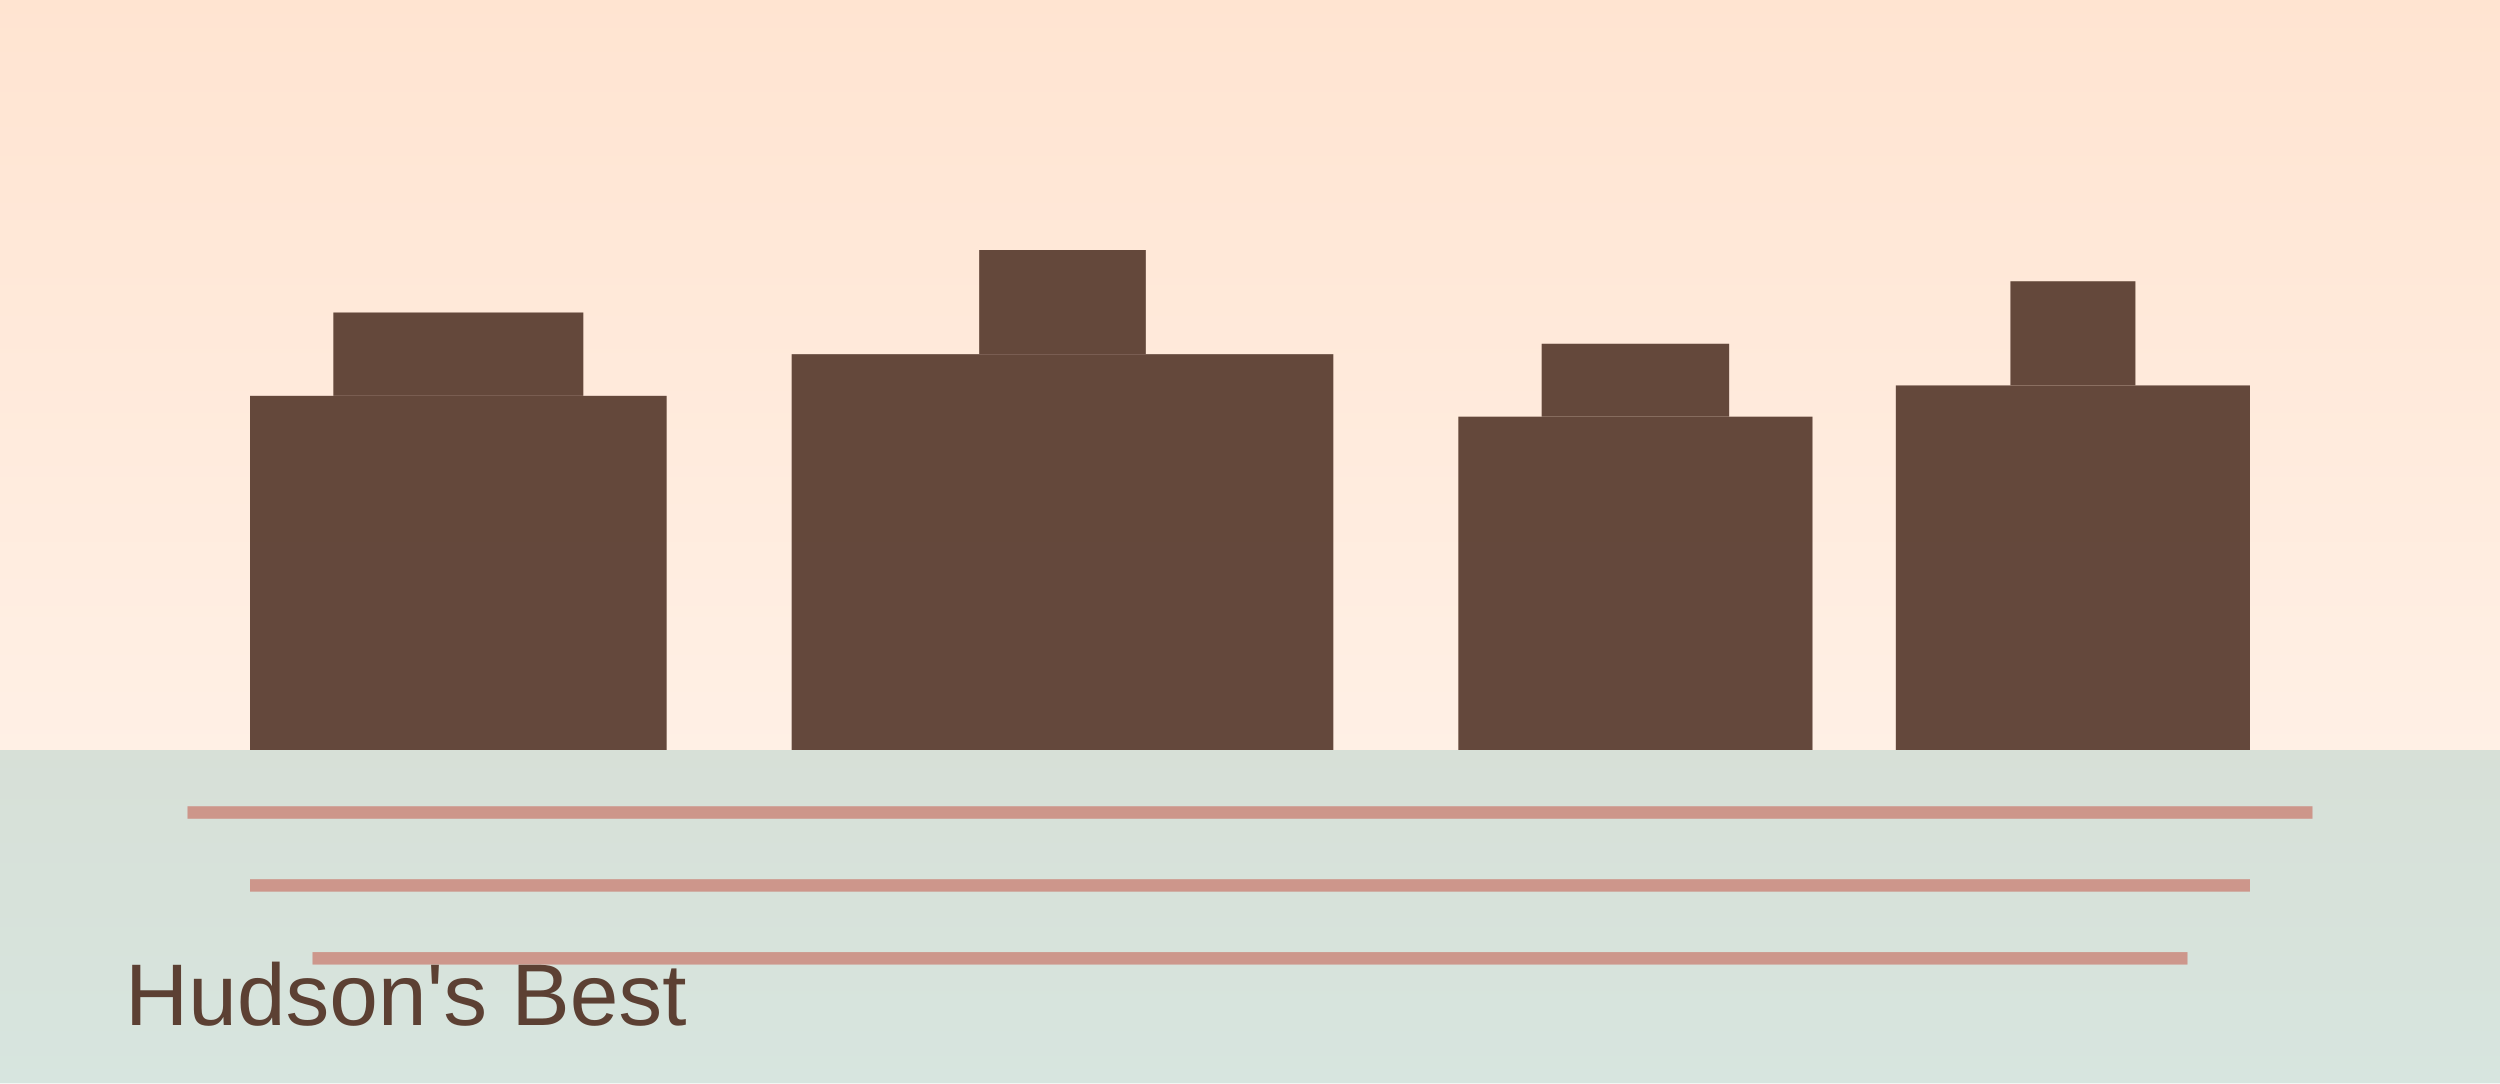
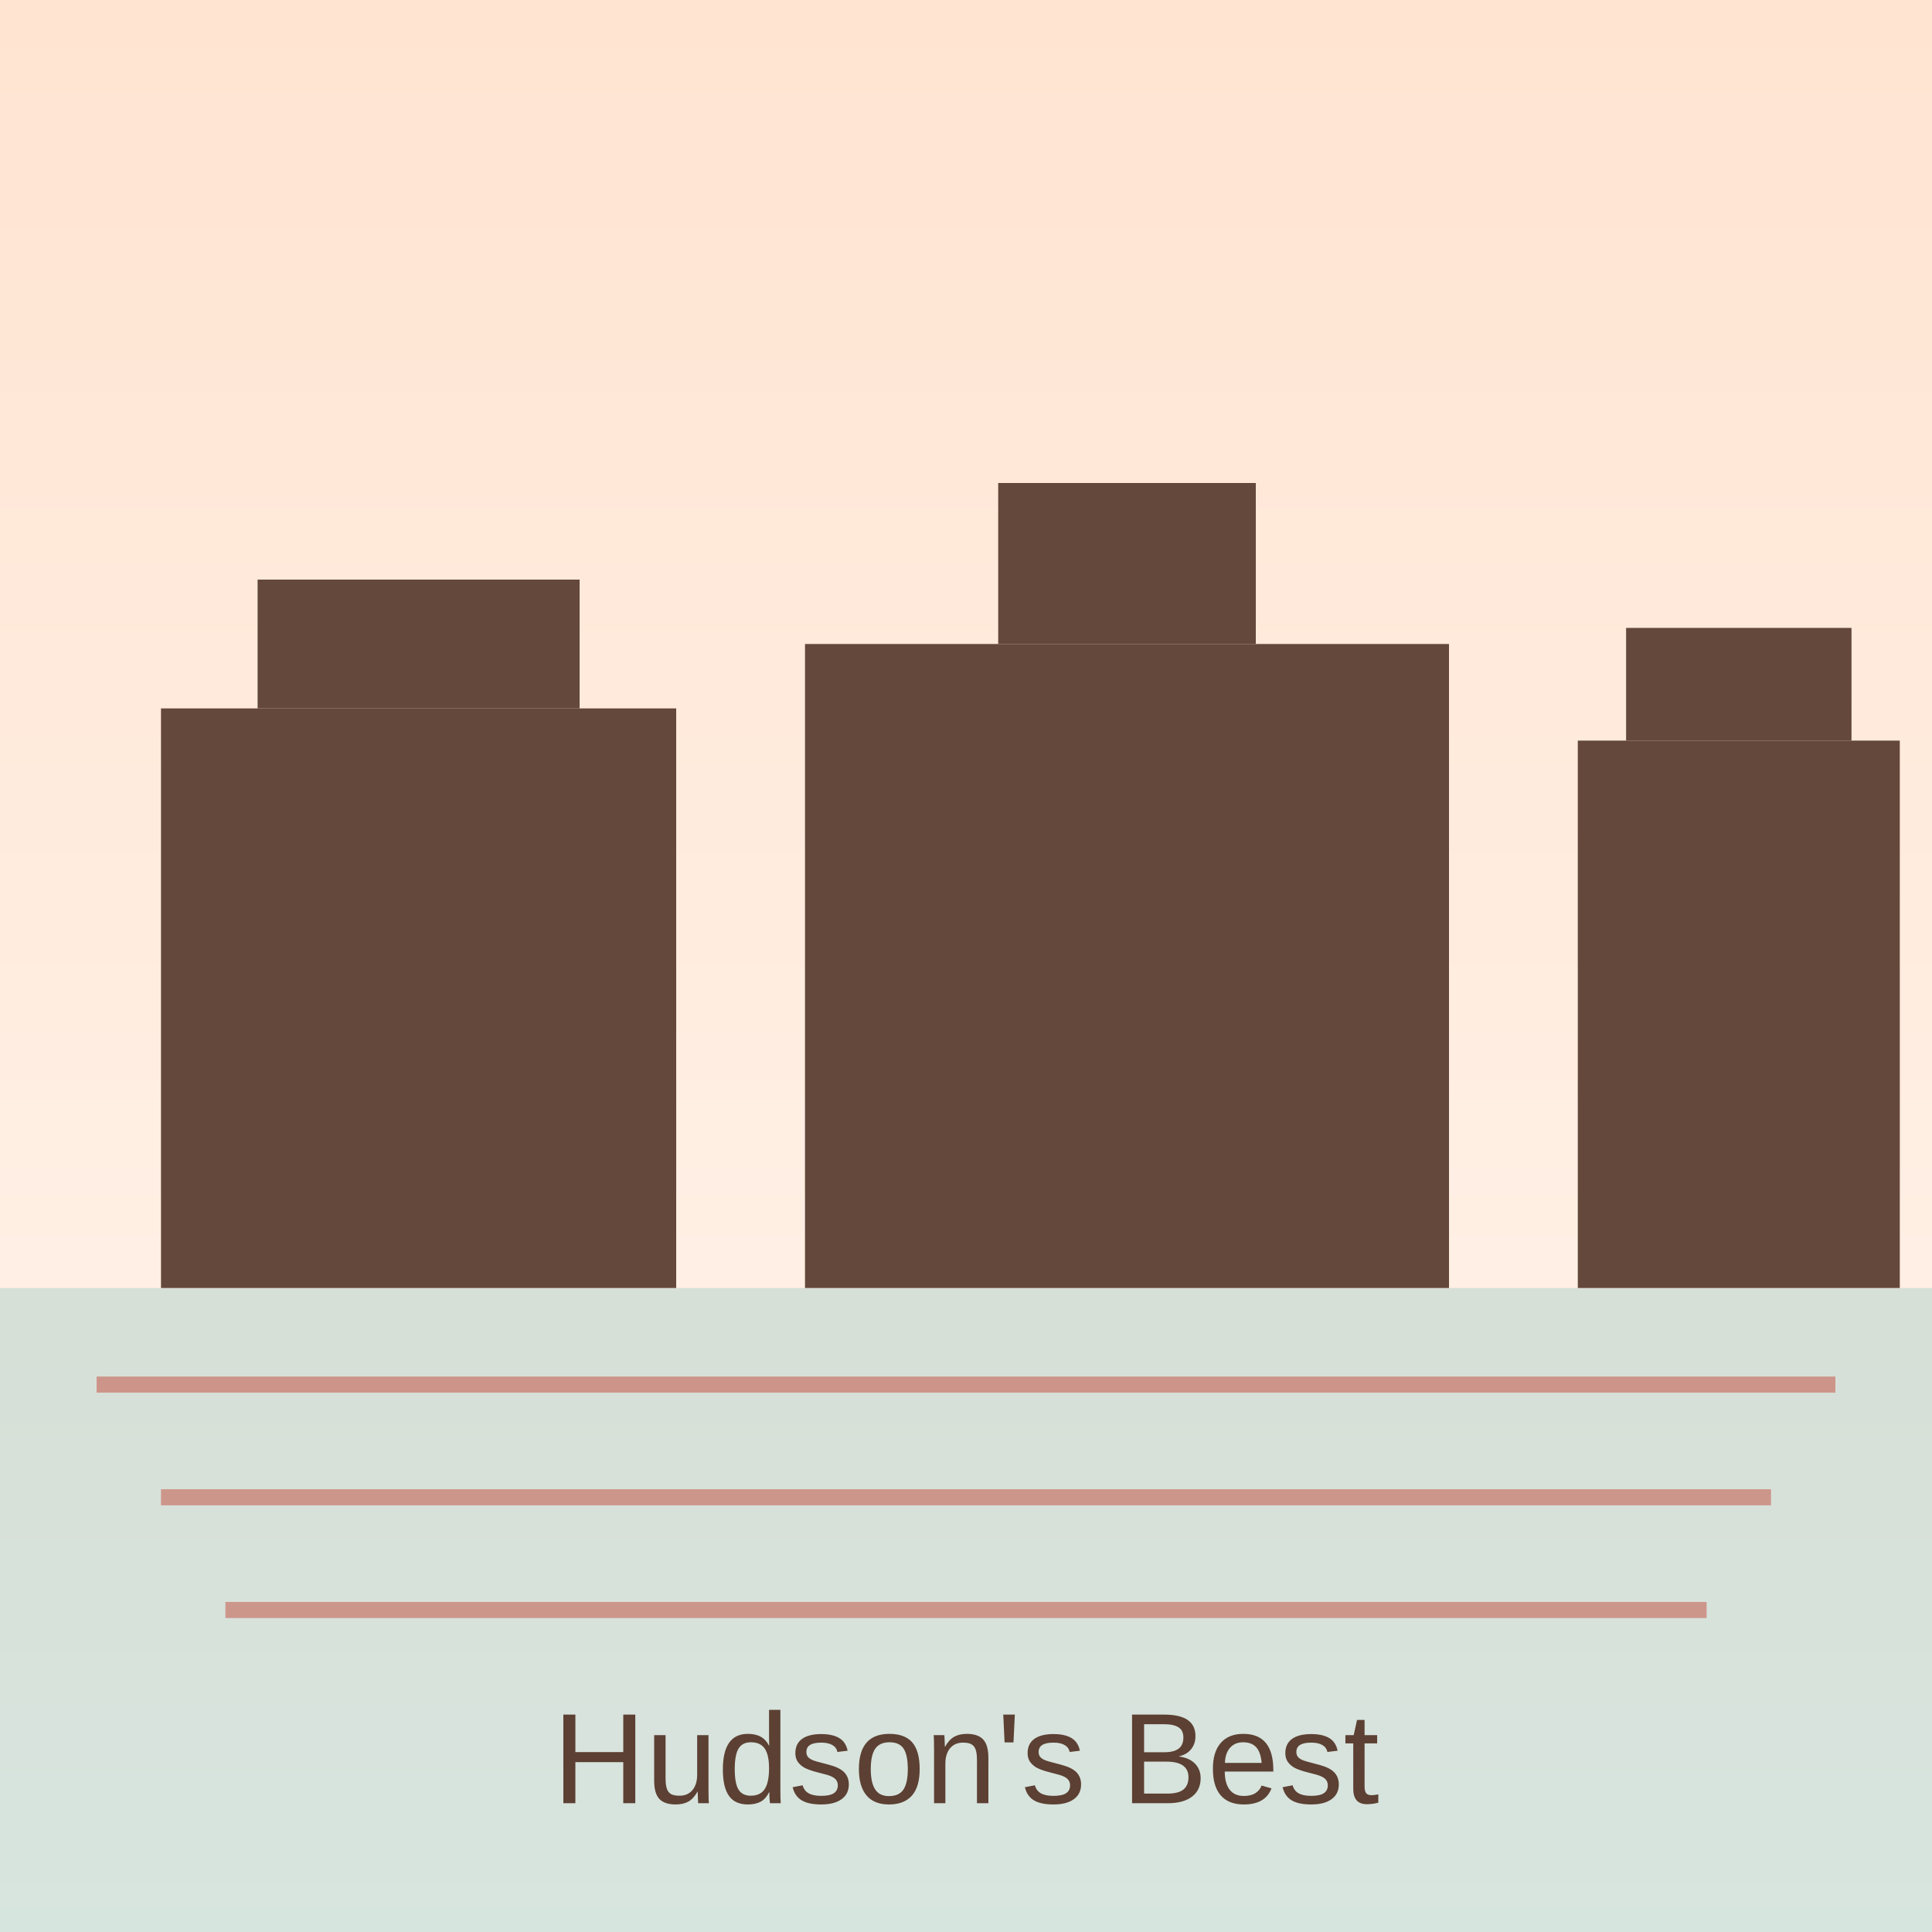
- <svg xmlns="http://www.w3.org/2000/svg" viewBox="0 0 1200 520" role="img" aria-labelledby="title desc">
+ <svg xmlns="http://www.w3.org/2000/svg" viewBox="0 0 600 600" role="img" aria-labelledby="title desc">
  <defs>
    <linearGradient id="sky" x1="0" x2="0" y1="0" y2="1">
      <stop offset="0%" stop-color="#FFE4D1" />
      <stop offset="100%" stop-color="#FFF5EE" />
    </linearGradient>
  </defs>
-   <rect width="1200" height="520" fill="url(#sky)" />
-   <rect y="360" width="1200" height="160" fill="#008B8B" opacity="0.16" />
+   <rect width="600" height="600" fill="url(#sky)" />
+   <rect y="400" width="600" height="200" fill="#008B8B" opacity="0.16" />
  <g fill="#5C4033" opacity="0.95">
-     <rect x="120" y="190" width="200" height="170" />
-     <rect x="160" y="150" width="120" height="40" />
-     <rect x="380" y="170" width="260" height="190" />
-     <rect x="470" y="120" width="80" height="50" />
-     <rect x="700" y="200" width="170" height="160" />
-     <rect x="740" y="165" width="90" height="35" />
-     <rect x="910" y="185" width="170" height="175" />
-     <rect x="965" y="135" width="60" height="50" />
+     <rect x="50" y="220" width="160" height="180" />
+     <rect x="80" y="180" width="100" height="40" />
+     <rect x="250" y="200" width="200" height="200" />
+     <rect x="310" y="150" width="80" height="50" />
+     <rect x="490" y="230" width="100" height="170" />
+     <rect x="505" y="195" width="70" height="35" />
  </g>
-   <g stroke="#C0392B" stroke-width="6" opacity="0.45">
-     <line x1="90" y1="390" x2="1110" y2="390" />
-     <line x1="120" y1="425" x2="1080" y2="425" />
-     <line x1="150" y1="460" x2="1050" y2="460" />
+   <g stroke="#C0392B" stroke-width="5" opacity="0.45">
+     <line x1="30" y1="430" x2="570" y2="430" />
+     <line x1="50" y1="465" x2="550" y2="465" />
+     <line x1="70" y1="500" x2="530" y2="500" />
  </g>
-   <text x="60" y="492" font-size="42" fill="#5C4033" font-family="Arial, sans-serif">Hudson's Best</text>
+   <text x="300" y="560" text-anchor="middle" font-size="40" fill="#5C4033" font-family="Arial, sans-serif">Hudson's Best</text>
</svg>
